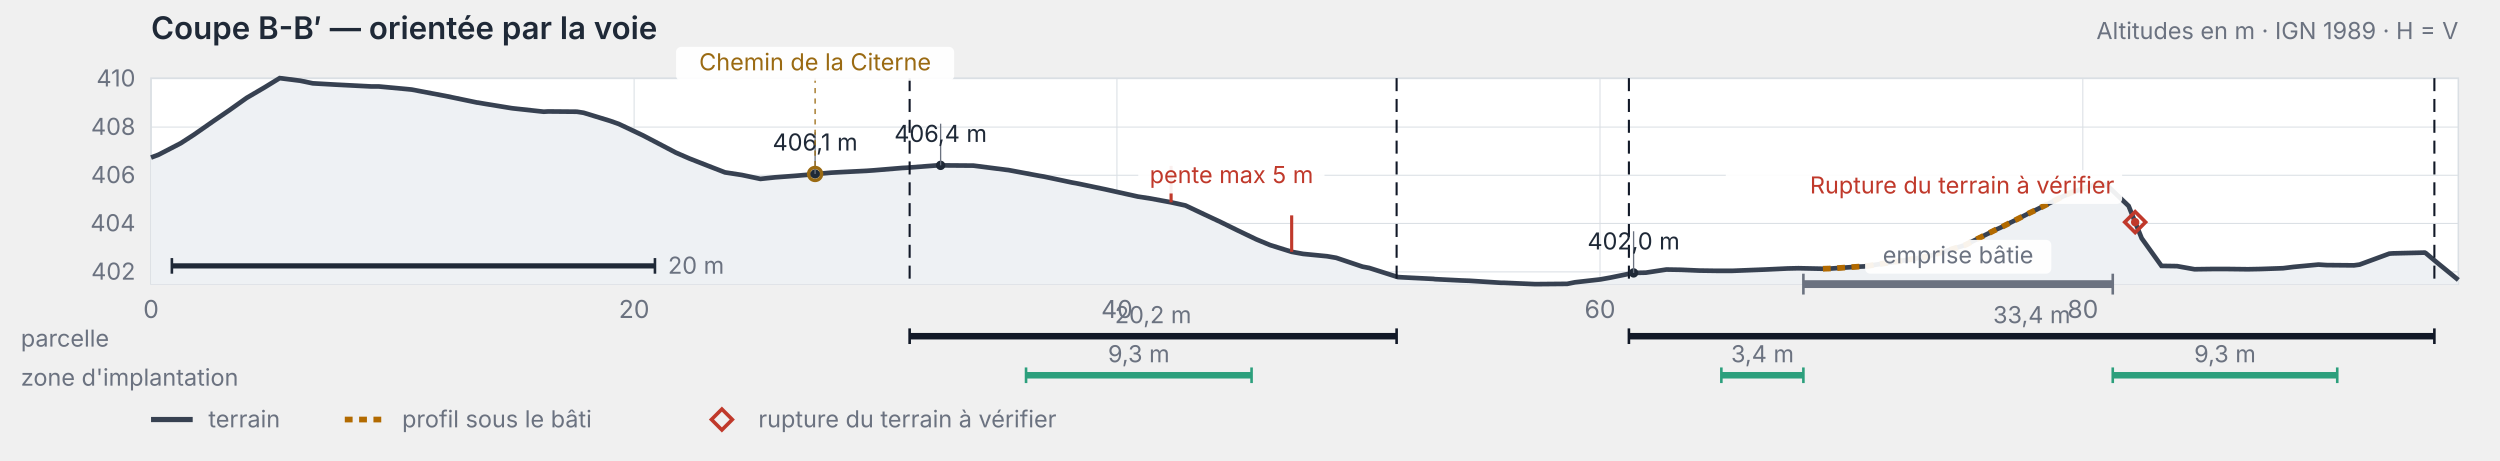
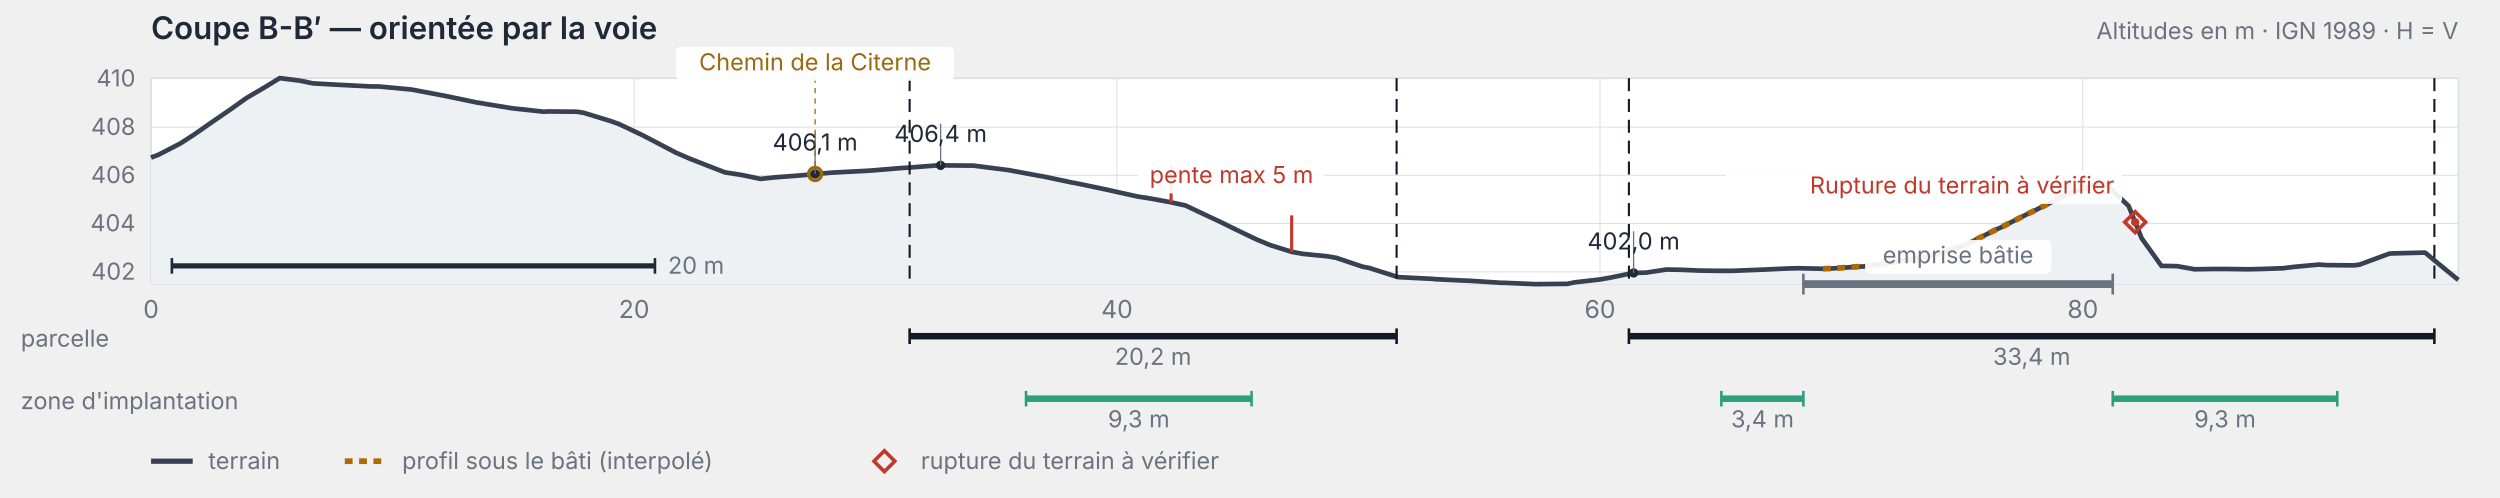
- <svg xmlns="http://www.w3.org/2000/svg" viewBox="0 0 960 177" width="960" height="177" role="img" aria-label="Coupe B-B′ — orientée par la voie" font-family="Inter, Helvetica, Arial, sans-serif" data-plot-x0="58.0" data-plot-x1="944.0" style="background:#ffffff">
+ <svg xmlns="http://www.w3.org/2000/svg" viewBox="0 0 960 191" width="960" height="191" role="img" aria-label="Coupe B-B′ — orientée par la voie" font-family="Inter, Helvetica, Arial, sans-serif" data-plot-x0="58.0" data-plot-x1="944.0" style="background:#ffffff">
  <text x="58" y="15" font-size="12" font-weight="600" fill="#1f2937">Coupe B-B′ — orientée par la voie</text>
  <text x="944" y="15" text-anchor="end" font-size="9" fill="#6b7280">Altitudes en m · IGN 1989 · H = V</text>
  <rect x="58.0" y="30" width="886.0" height="79.1" fill="#ffffff" stroke="#dadfe4" stroke-width="0.6" />
  <line x1="58.0" y1="30" x2="58.0" y2="109.1" stroke="#dadfe4" stroke-width="0.4" />
  <text x="58.0" y="122.1" text-anchor="middle" font-size="9.5" fill="#6b7280">0</text>
  <line x1="243.5" y1="30" x2="243.5" y2="109.1" stroke="#dadfe4" stroke-width="0.4" />
  <text x="243.5" y="122.1" text-anchor="middle" font-size="9.5" fill="#6b7280">20</text>
  <line x1="428.9" y1="30" x2="428.9" y2="109.1" stroke="#dadfe4" stroke-width="0.4" />
  <text x="428.9" y="122.1" text-anchor="middle" font-size="9.5" fill="#6b7280">40</text>
  <line x1="614.4" y1="30" x2="614.4" y2="109.1" stroke="#dadfe4" stroke-width="0.4" />
  <text x="614.4" y="122.1" text-anchor="middle" font-size="9.5" fill="#6b7280">60</text>
  <line x1="799.8" y1="30" x2="799.8" y2="109.1" stroke="#dadfe4" stroke-width="0.4" />
  <text x="799.8" y="122.1" text-anchor="middle" font-size="9.5" fill="#6b7280">80</text>
  <line x1="58.0" y1="104.4" x2="944.0" y2="104.4" stroke="#dadfe4" stroke-width="0.4" />
  <text x="52.0" y="107.4" text-anchor="end" font-size="9" fill="#6b7280">402</text>
  <line x1="58.0" y1="85.8" x2="944.0" y2="85.8" stroke="#dadfe4" stroke-width="0.4" />
  <text x="52.0" y="88.8" text-anchor="end" font-size="9" fill="#6b7280">404</text>
  <line x1="58.0" y1="67.3" x2="944.0" y2="67.3" stroke="#dadfe4" stroke-width="0.4" />
  <text x="52.0" y="70.3" text-anchor="end" font-size="9" fill="#6b7280">406</text>
  <line x1="58.0" y1="48.8" x2="944.0" y2="48.8" stroke="#dadfe4" stroke-width="0.4" />
  <text x="52.0" y="51.8" text-anchor="end" font-size="9" fill="#6b7280">408</text>
  <line x1="58.0" y1="30.2" x2="944.0" y2="30.2" stroke="#dadfe4" stroke-width="0.4" />
  <text x="52.0" y="33.2" text-anchor="end" font-size="9" fill="#6b7280">410</text>
  <polygon points="58.0,60.5 60.9,59.4 69.4,55.0 74.5,51.7 82.1,46.4 88.1,42.3 94.7,37.6 101.7,33.5 107.4,30.0 115.3,31.0 120.1,32.0 128.9,32.5 132.8,32.7 142.5,33.2 145.4,33.2 156.1,34.2 158.1,34.4 169.7,36.6 170.8,36.8 183.3,39.4 183.5,39.4 186.4,39.9 196.2,41.5 196.9,41.6 208.8,42.9 210.5,42.8 221.5,42.9 224.1,43.3 234.2,46.4 237.6,47.6 246.9,52.0 251.3,54.3 259.5,58.6 264.8,60.9 272.2,63.8 278.4,66.2 284.9,67.2 292.0,68.7 297.6,68.1 305.6,67.5 310.3,67.1 319.2,66.3 322.9,66.1 332.8,65.6 335.6,65.4 346.4,64.5 348.3,64.4 360.0,63.5 361.0,63.5 373.6,63.6 373.6,63.6 373.8,63.6 386.3,65.2 387.2,65.3 399.0,67.5 400.8,67.8 411.7,70.1 414.4,70.6 424.4,72.7 428.0,73.5 437.0,75.5 441.6,76.2 449.7,77.7 455.2,78.9 462.4,82.3 468.8,85.3 475.1,88.4 482.4,91.9 487.7,94.1 496.0,96.7 500.4,97.5 509.6,98.4 513.1,99.0 523.2,102.4 525.8,102.9 536.8,106.4 538.5,106.5 550.4,107.1 551.1,107.2 561.1,107.7 563.8,107.8 564.0,107.8 576.5,108.6 577.6,108.6 589.2,109.1 591.2,109.1 601.8,109.0 604.8,108.4 614.5,107.3 618.4,106.6 627.2,104.8 632.0,104.7 639.9,103.5 645.6,103.6 652.5,103.9 659.2,104.0 665.2,104.0 672.8,103.7 677.9,103.5 686.4,103.1 690.6,103.0 700.0,103.2 703.3,103.1 713.6,102.4 715.9,102.3 727.2,100.6 728.6,100.4 740.8,98.4 741.3,98.2 748.5,96.0 754.0,94.3 754.4,94.2 766.6,88.1 768.0,87.5 779.3,81.8 781.6,80.7 792.0,75.5 795.2,74.0 804.7,70.8 808.8,70.9 817.4,79.1 822.4,91.5 830.0,102.1 836.0,102.2 842.7,103.4 849.5,103.3 855.4,103.3 863.2,103.4 868.1,103.3 876.7,103.0 880.7,102.5 890.3,101.6 893.4,101.8 903.9,101.9 906.1,101.6 917.5,97.4 918.8,97.3 931.1,97.0 931.5,97.2 935.8,100.8 944.0,107.5 944.0,109.1 58.0,109.1" fill="#eef1f4" stroke="none" />
  <polyline points="58.0,60.5 60.9,59.4 69.4,55.0 74.5,51.7 82.1,46.4 88.1,42.3 94.7,37.6 101.7,33.5 107.4,30.0 115.3,31.0 120.1,32.0 128.9,32.5 132.8,32.7 142.5,33.2 145.4,33.2 156.1,34.2 158.1,34.4 169.7,36.6 170.8,36.8 183.3,39.4 183.5,39.4 186.4,39.9 196.2,41.5 196.9,41.6 208.8,42.9 210.5,42.8 221.5,42.9 224.1,43.3 234.2,46.4 237.6,47.6 246.9,52.0 251.3,54.3 259.5,58.6 264.8,60.9 272.2,63.8 278.4,66.2 284.9,67.2 292.0,68.7 297.6,68.1 305.6,67.5 310.3,67.1 319.2,66.3 322.9,66.1 332.8,65.6 335.6,65.4 346.4,64.5 348.3,64.4 360.0,63.5 361.0,63.5 373.6,63.6 373.6,63.6 373.8,63.6 386.3,65.2 387.2,65.3 399.0,67.5 400.8,67.8 411.7,70.1 414.4,70.6 424.4,72.7 428.0,73.5 437.0,75.5 441.6,76.2 449.7,77.7 455.2,78.9 462.4,82.3 468.8,85.3 475.1,88.4 482.4,91.9 487.7,94.1 496.0,96.7 500.4,97.5 509.6,98.4 513.1,99.0 523.2,102.4 525.8,102.9 536.8,106.4 538.5,106.5 550.4,107.1 551.1,107.2 561.1,107.7 563.8,107.8 564.0,107.8 576.5,108.6 577.6,108.6 589.2,109.1 591.2,109.1 601.8,109.0 604.8,108.4 614.5,107.3 618.4,106.6 627.2,104.8 632.0,104.7 639.9,103.5 645.6,103.6 652.5,103.9 659.2,104.0 665.2,104.0 672.8,103.7 677.9,103.5 686.4,103.1 690.6,103.0 700.0,103.2 703.3,103.1 713.6,102.4 715.9,102.3 727.2,100.6 728.6,100.4 740.8,98.4 741.3,98.2 748.5,96.0 754.0,94.3 754.4,94.2 766.6,88.1 768.0,87.5 779.3,81.8 781.6,80.7 792.0,75.5 795.2,74.0 804.7,70.8 808.8,70.9 817.4,79.1 822.4,91.5 830.0,102.1 836.0,102.2 842.7,103.4 849.5,103.3 855.4,103.3 863.2,103.4 868.1,103.3 876.7,103.0 880.7,102.5 890.3,101.6 893.4,101.8 903.9,101.9 906.1,101.6 917.5,97.4 918.8,97.3 931.1,97.0 931.5,97.2 935.8,100.8 944.0,107.5" fill="none" stroke="#374151" stroke-width="1.8" />
  <polyline points="700.0,103.2 703.3,103.1 713.6,102.4 715.9,102.3 727.2,100.6 728.6,100.4 740.8,98.4 741.3,98.2 748.5,96.0 754.0,94.3 754.4,94.2 766.6,88.1 768.0,87.5 779.3,81.8 781.6,80.7 792.0,75.5 795.2,74.0 804.7,70.8 808.8,70.9" fill="none" stroke="#b26a00" stroke-width="2.2" stroke-dasharray="3 2.5" />
  <line x1="692.5" y1="109.1" x2="811.3" y2="109.1" stroke="#6b7280" stroke-width="3" />
  <line x1="692.5" y1="105.1" x2="692.5" y2="113.1" stroke="#6b7280" stroke-width="1" />
  <line x1="811.3" y1="105.1" x2="811.3" y2="113.1" stroke="#6b7280" stroke-width="1" />
  <path d="M819.9,81.3 l4,4 l-4,4 l-4,-4 z" fill="none" stroke="#c0392b" stroke-width="1.4" />
  <circle cx="819.9" cy="85.3" r="1.6" fill="#c0392b" />
  <line x1="349.3" y1="30" x2="349.3" y2="109.1" stroke="#111827" stroke-width="0.8" stroke-dasharray="5 3" />
  <line x1="536.3" y1="30" x2="536.3" y2="109.1" stroke="#111827" stroke-width="0.8" stroke-dasharray="5 3" />
  <line x1="625.5" y1="30" x2="625.5" y2="109.1" stroke="#111827" stroke-width="0.8" stroke-dasharray="5 3" />
  <line x1="934.8" y1="30" x2="934.8" y2="109.1" stroke="#111827" stroke-width="0.8" stroke-dasharray="5 3" />
  <line x1="449.7" y1="77.7" x2="449.7" y2="63.7" stroke="#c0392b" stroke-width="1.2" />
  <line x1="496.0" y1="96.7" x2="496.0" y2="82.7" stroke="#c0392b" stroke-width="1.2" />
  <circle cx="313.0" cy="66.8" r="1.8" fill="#1f2937" />
  <line x1="313.0" y1="66.8" x2="313.0" y2="50.8" stroke="#6b7280" stroke-width="0.5" />
  <text x="313.0" y="57.8" text-anchor="middle" font-size="9" fill="#1f2937">406,1 m</text>
  <circle cx="361.2" cy="63.5" r="1.8" fill="#1f2937" />
  <line x1="361.2" y1="63.5" x2="361.2" y2="47.5" stroke="#6b7280" stroke-width="0.5" />
  <text x="361.2" y="54.5" text-anchor="middle" font-size="9" fill="#1f2937">406,4 m</text>
  <circle cx="627.3" cy="104.8" r="1.8" fill="#1f2937" />
  <line x1="627.3" y1="104.8" x2="627.3" y2="88.8" stroke="#6b7280" stroke-width="0.5" />
  <text x="627.3" y="95.8" text-anchor="middle" font-size="9" fill="#1f2937">402,0 m</text>
  <circle cx="313.0" cy="66.8" r="2.5" fill="none" stroke="#9a6a12" stroke-width="1.3" />
  <line x1="313.0" y1="63.8" x2="313.0" y2="30.0" stroke="#9a6a12" stroke-width="0.5" stroke-dasharray="2 2" />
  <line x1="66.0" y1="102.1" x2="251.5" y2="102.1" stroke="#1f2937" stroke-width="2" />
  <line x1="66.0" y1="99.1" x2="66.0" y2="105.1" stroke="#1f2937" stroke-width="1" />
  <line x1="251.5" y1="99.1" x2="251.5" y2="105.1" stroke="#1f2937" stroke-width="1" />
  <text x="256.5" y="105.1" font-size="9" fill="#6b7280">20 m</text>
  <text x="8" y="133.1" font-size="9" fill="#6b7280">parcelle</text>
  <line x1="349.3" y1="129.1" x2="536.3" y2="129.1" stroke="#111827" stroke-width="2.5" data-band="parcelle" data-d0="31.41" data-d1="51.58" />
  <line x1="349.3" y1="126.1" x2="349.3" y2="132.1" stroke="#111827" stroke-width="1" />
  <line x1="536.3" y1="126.1" x2="536.3" y2="132.1" stroke="#111827" stroke-width="1" />
-   <text x="442.8" y="124.1" text-anchor="middle" font-size="9" fill="#6b7280">20,2 m</text>
+   <text x="442.8" y="140.1" text-anchor="middle" font-size="9" fill="#6b7280">20,2 m</text>
  <line x1="625.5" y1="129.1" x2="934.8" y2="129.1" stroke="#111827" stroke-width="2.5" data-band="parcelle" data-d0="61.20" data-d1="94.56" />
  <line x1="625.5" y1="126.1" x2="625.5" y2="132.1" stroke="#111827" stroke-width="1" />
  <line x1="934.8" y1="126.1" x2="934.8" y2="132.1" stroke="#111827" stroke-width="1" />
-   <text x="780.2" y="124.1" text-anchor="middle" font-size="9" fill="#6b7280">33,4 m</text>
-   <text x="8" y="148.1" font-size="9" fill="#6b7280">zone d'implantation</text>
-   <line x1="394.0" y1="144.1" x2="480.6" y2="144.1" stroke="#2c9f7c" stroke-width="2.5" data-band="zone" data-d0="36.24" data-d1="45.58" />
-   <line x1="394.0" y1="141.1" x2="394.0" y2="147.1" stroke="#2c9f7c" stroke-width="1" />
-   <line x1="480.6" y1="141.1" x2="480.6" y2="147.1" stroke="#2c9f7c" stroke-width="1" />
-   <text x="437.3" y="139.1" text-anchor="middle" font-size="9" fill="#6b7280">9,3 m</text>
-   <line x1="661.0" y1="144.1" x2="692.5" y2="144.1" stroke="#2c9f7c" stroke-width="2.5" data-band="zone" data-d0="65.03" data-d1="68.43" />
-   <line x1="661.0" y1="141.1" x2="661.0" y2="147.1" stroke="#2c9f7c" stroke-width="1" />
-   <line x1="692.5" y1="141.1" x2="692.5" y2="147.1" stroke="#2c9f7c" stroke-width="1" />
-   <text x="676.8" y="139.1" text-anchor="middle" font-size="9" fill="#6b7280">3,4 m</text>
-   <line x1="811.3" y1="144.1" x2="897.5" y2="144.1" stroke="#2c9f7c" stroke-width="2.5" data-band="zone" data-d0="81.24" data-d1="90.54" />
-   <line x1="811.3" y1="141.1" x2="811.3" y2="147.1" stroke="#2c9f7c" stroke-width="1" />
-   <line x1="897.5" y1="141.1" x2="897.5" y2="147.1" stroke="#2c9f7c" stroke-width="1" />
-   <text x="854.4" y="139.1" text-anchor="middle" font-size="9" fill="#6b7280">9,3 m</text>
-   <line x1="58.0" y1="161.1" x2="74.0" y2="161.1" stroke="#374151" stroke-width="2" />
-   <text x="80.0" y="164.1" font-size="9" fill="#6b7280">terrain</text>
-   <line x1="132.4" y1="161.1" x2="148.4" y2="161.1" stroke="#b26a00" stroke-width="2.2" stroke-dasharray="3 2.5" />
-   <text x="154.4" y="164.1" font-size="9" fill="#6b7280">profil sous le bâti</text>
-   <path d="M277.2,157.1 l4,4 l-4,4 l-4,-4 z" fill="none" stroke="#c0392b" stroke-width="1.4" />
-   <text x="291.2" y="164.1" font-size="9" fill="#6b7280">rupture du terrain à vérifier</text>
+   <text x="780.2" y="140.1" text-anchor="middle" font-size="9" fill="#6b7280">33,4 m</text>
+   <text x="8" y="157.1" font-size="9" fill="#6b7280">zone d'implantation</text>
+   <line x1="394.0" y1="153.1" x2="480.6" y2="153.1" stroke="#2c9f7c" stroke-width="2.5" data-band="zone" data-d0="36.24" data-d1="45.58" />
+   <line x1="394.0" y1="150.1" x2="394.0" y2="156.1" stroke="#2c9f7c" stroke-width="1" />
+   <line x1="480.6" y1="150.1" x2="480.6" y2="156.1" stroke="#2c9f7c" stroke-width="1" />
+   <text x="437.3" y="164.1" text-anchor="middle" font-size="9" fill="#6b7280">9,3 m</text>
+   <line x1="661.0" y1="153.1" x2="692.5" y2="153.1" stroke="#2c9f7c" stroke-width="2.5" data-band="zone" data-d0="65.03" data-d1="68.43" />
+   <line x1="661.0" y1="150.1" x2="661.0" y2="156.1" stroke="#2c9f7c" stroke-width="1" />
+   <line x1="692.5" y1="150.1" x2="692.5" y2="156.1" stroke="#2c9f7c" stroke-width="1" />
+   <text x="676.8" y="164.1" text-anchor="middle" font-size="9" fill="#6b7280">3,4 m</text>
+   <line x1="811.3" y1="153.1" x2="897.5" y2="153.1" stroke="#2c9f7c" stroke-width="2.5" data-band="zone" data-d0="81.24" data-d1="90.54" />
+   <line x1="811.3" y1="150.1" x2="811.3" y2="156.1" stroke="#2c9f7c" stroke-width="1" />
+   <line x1="897.5" y1="150.1" x2="897.5" y2="156.1" stroke="#2c9f7c" stroke-width="1" />
+   <text x="854.4" y="164.1" text-anchor="middle" font-size="9" fill="#6b7280">9,3 m</text>
+   <line x1="58.0" y1="177.1" x2="74.0" y2="177.1" stroke="#374151" stroke-width="2" />
+   <text x="80.0" y="180.1" font-size="9" fill="#6b7280">terrain</text>
+   <line x1="132.4" y1="177.1" x2="148.4" y2="177.1" stroke="#b26a00" stroke-width="2.2" stroke-dasharray="3 2.5" />
+   <text x="154.4" y="180.1" font-size="9" fill="#6b7280">profil sous le bâti (interpolé)</text>
+   <path d="M339.6,173.1 l4,4 l-4,4 l-4,-4 z" fill="none" stroke="#c0392b" stroke-width="1.4" />
+   <text x="353.6" y="180.1" font-size="9" fill="#6b7280">rupture du terrain à vérifier</text>
  <rect x="716.2" y="92.1" width="71.5" height="13.0" rx="2" fill="#ffffff" opacity="0.92" />
  <text x="751.9" y="101.1" text-anchor="middle" font-size="9" fill="#6b7280">emprise bâtie</text>
  <rect x="662.7" y="65.3" width="152.2" height="13.0" rx="2" fill="#ffffff" opacity="0.92" />
  <text x="811.9" y="74.3" text-anchor="end" font-size="9" fill="#c0392b">Rupture du terrain à vérifier</text>
  <rect x="437.1" y="61.3" width="71.5" height="13.0" rx="2" fill="#ffffff" opacity="0.92" />
  <text x="472.9" y="70.3" text-anchor="middle" font-size="9" fill="#c0392b">pente max 5 m</text>
  <rect x="259.6" y="18.0" width="106.8" height="13.0" rx="2" fill="#ffffff" opacity="0.92" />
  <text x="313.0" y="27.0" text-anchor="middle" font-size="9" fill="#9a6a12">Chemin de la Citerne</text>
</svg>
